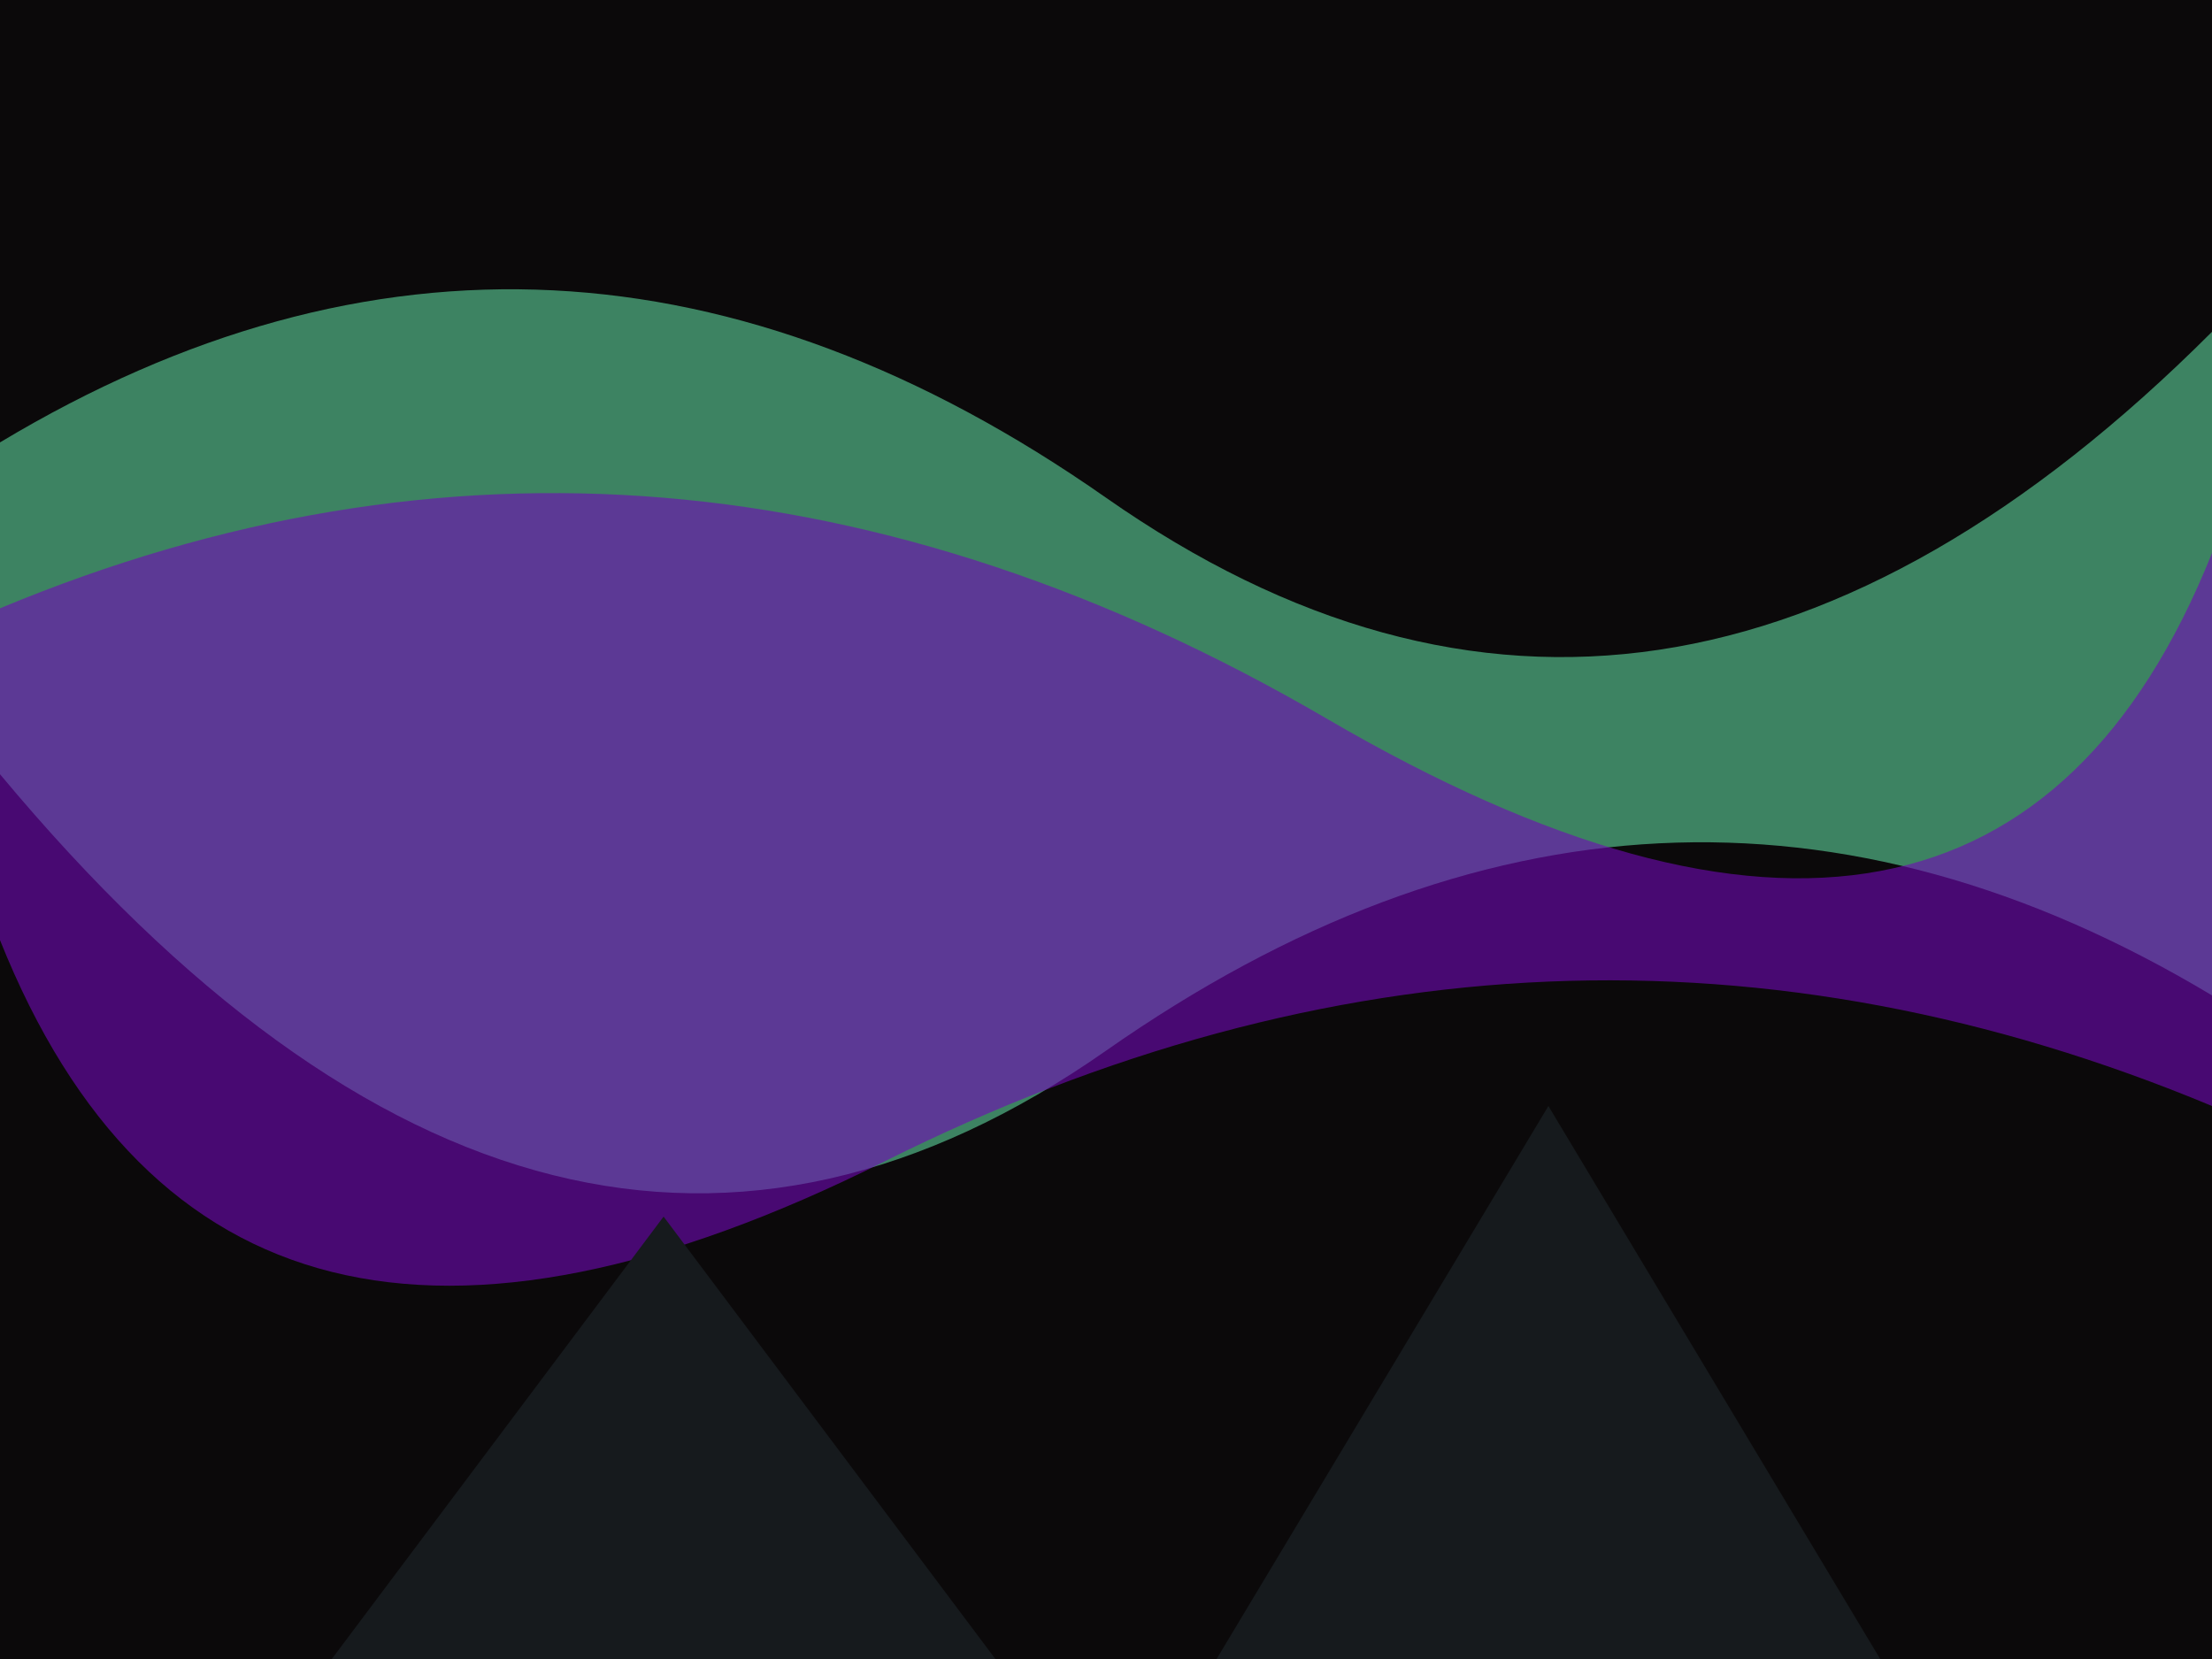
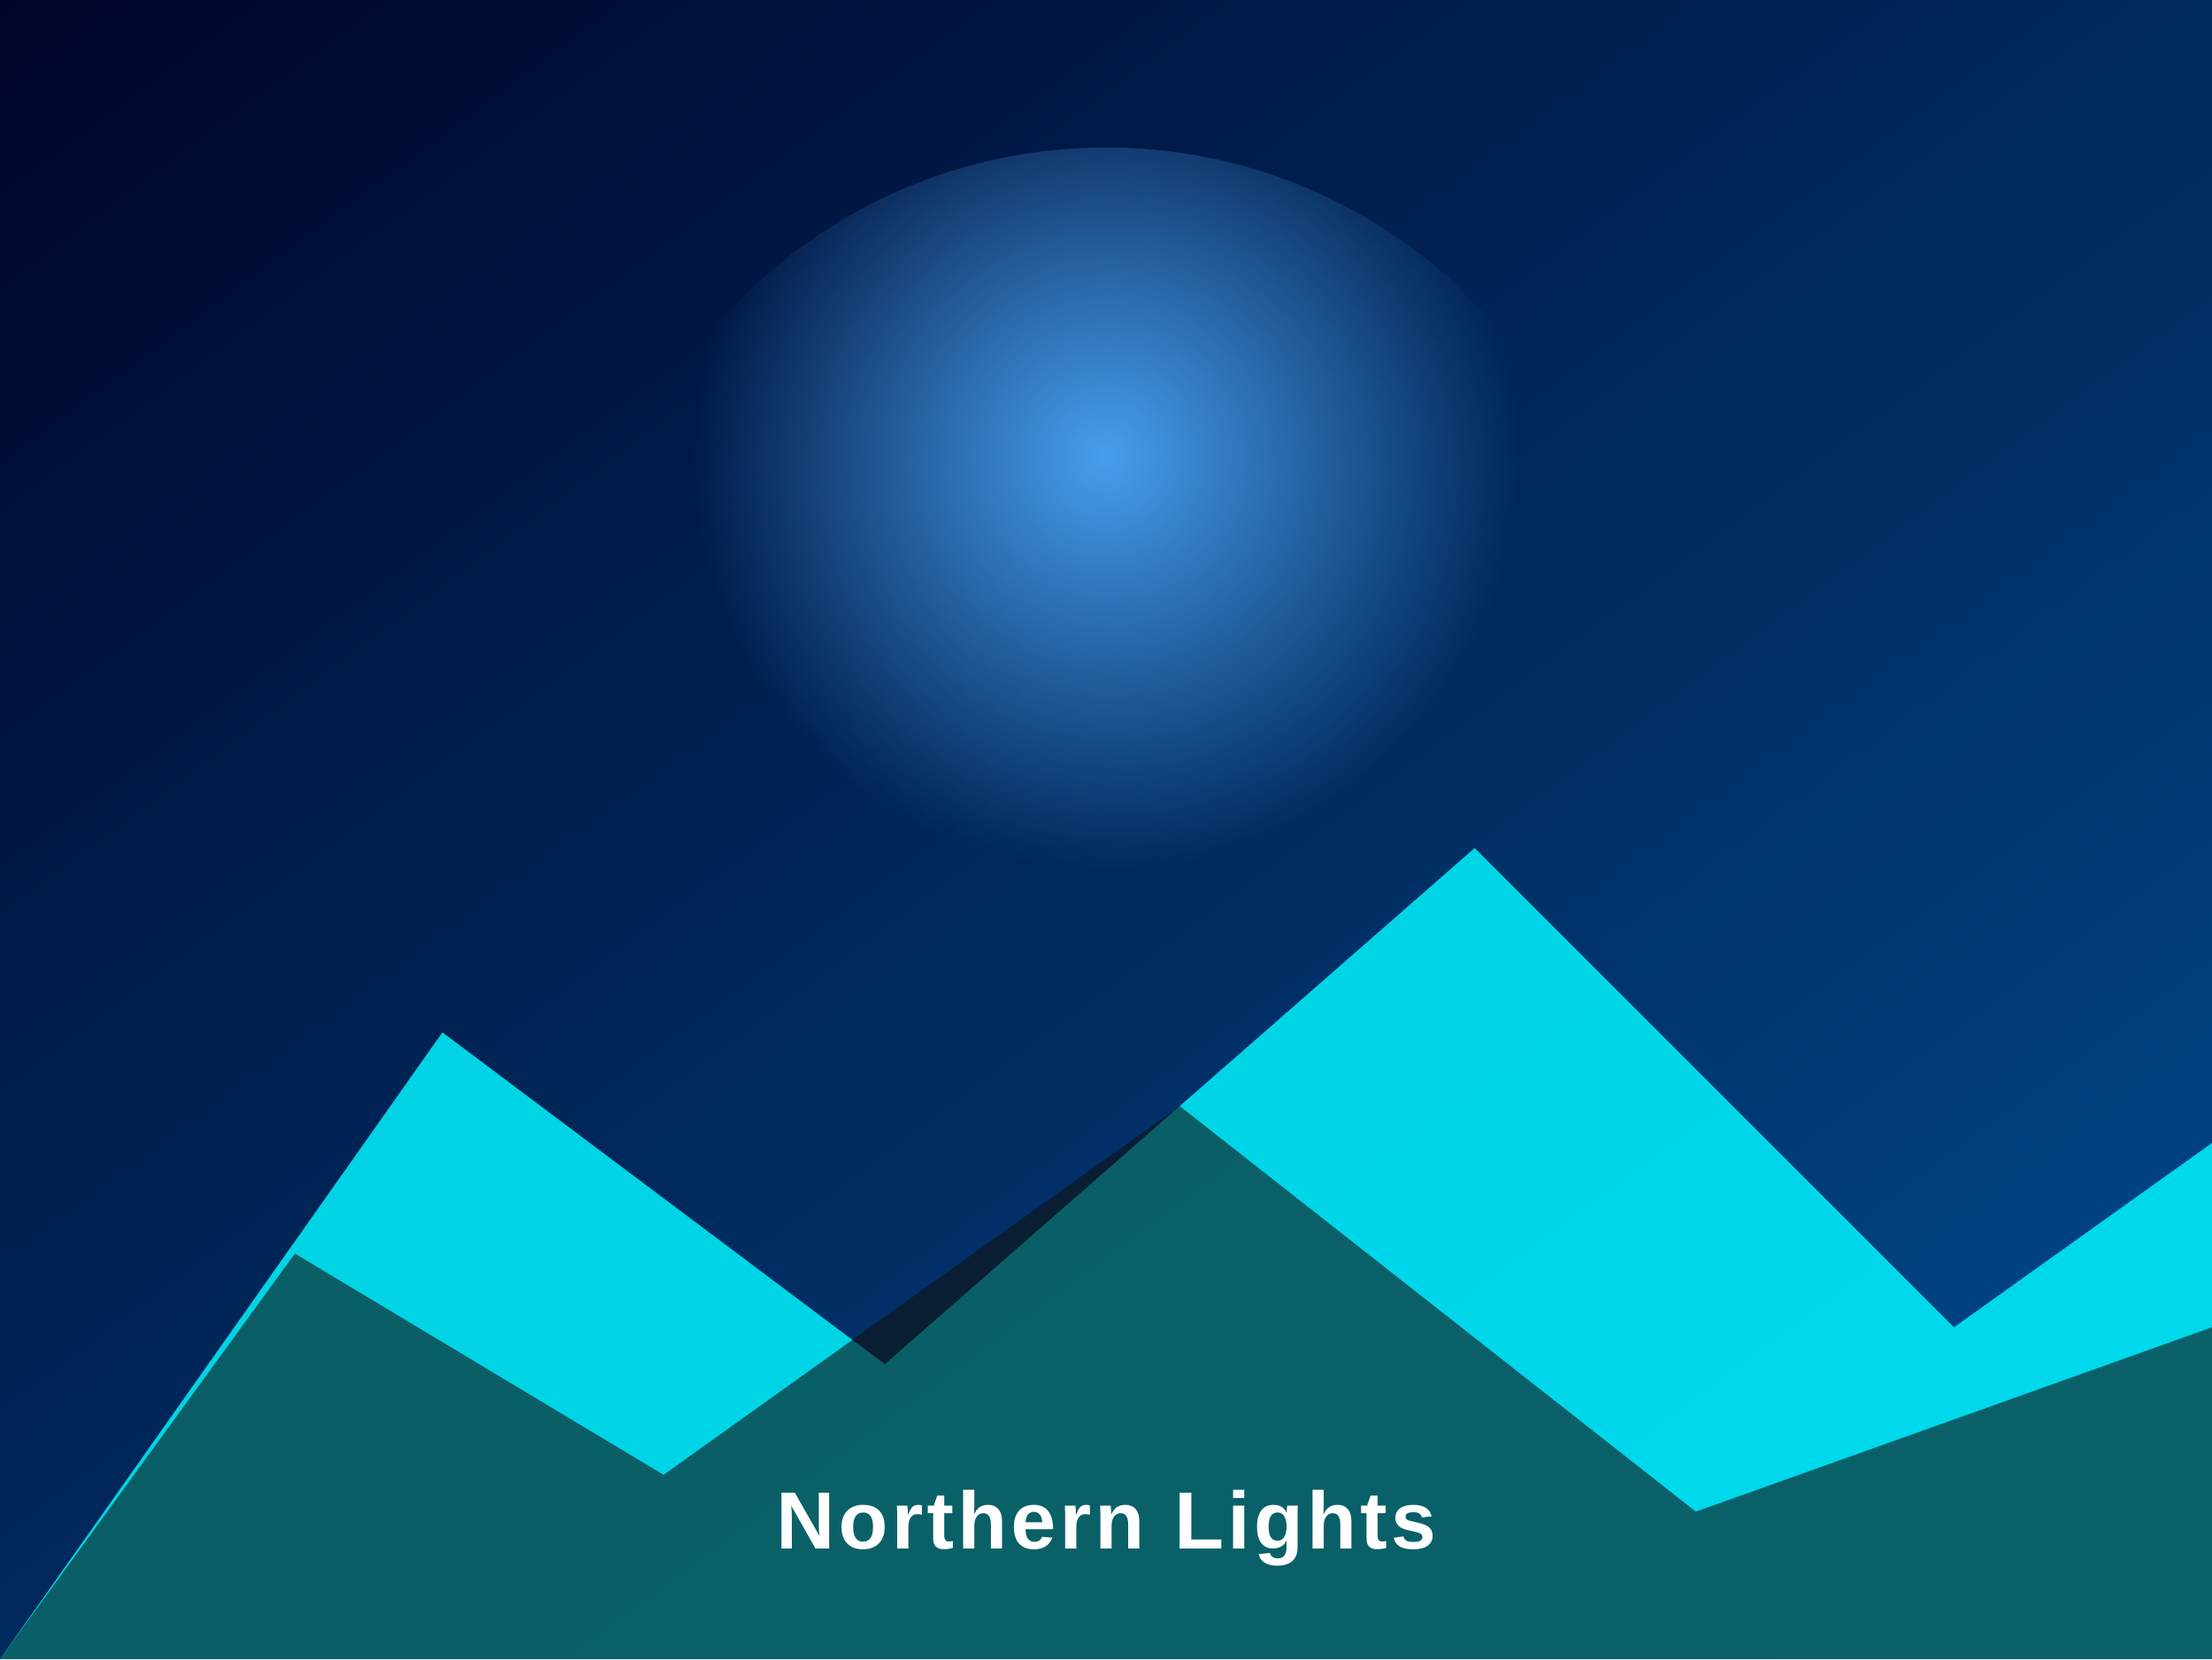
- <svg xmlns="http://www.w3.org/2000/svg" viewBox="0 0 400 300" width="400" height="300">
-   <rect width="400" height="300" fill="#0b090a" />
-   <path d="M0,80 Q100,20 200,90 T400,60 L400,180 Q300,120 200,190 T0,140 Z" fill="#52b788" opacity="0.7" />
-   <path d="M0,110 Q120,60 240,130 T400,100 L400,200 Q280,150 160,210 T0,170 Z" fill="#7209b7" opacity="0.6" />
-   <polygon points="60,300 120,220 180,300" fill="#161a1d" />
-   <polygon points="220,300 280,200 340,300" fill="#161a1d" />
+ <svg xmlns="http://www.w3.org/2000/svg" viewBox="0 0 600 450" width="100%" height="100%" role="img" aria-label="Northern Lights">
+   <defs>
+     <linearGradient id="grad_aurora" x1="0%" y1="0%" x2="100%" y2="100%">
+       <stop offset="0%" stop-color="#000428" />
+       <stop offset="100%" stop-color="#004e92" />
+     </linearGradient>
+     <radialGradient id="sun_aurora" cx="50%" cy="30%" r="40%">
+       <stop offset="0%" stop-color="#4facfe" stop-opacity="0.9" />
+       <stop offset="100%" stop-color="#4facfe" stop-opacity="0" />
+     </radialGradient>
+   </defs>
+   <rect width="600" height="450" fill="url(#grad_aurora)" />
+   <circle cx="300" cy="180" r="140" fill="url(#sun_aurora)" />
+   <path d="M0 450 L120 280 L240 370 L400 230 L530 360 L600 310 L600 450 Z" fill="#00f2fe" opacity="0.85" />
+   <path d="M0 450 L80 340 L180 400 L320 300 L460 410 L600 360 L600 450 Z" fill="#111111" opacity="0.6" />
+   <text x="300" y="420" font-family="Arial, sans-serif" font-size="22" font-weight="bold" fill="#ffffff" text-anchor="middle" letter-spacing="1">Northern Lights</text>
</svg>
